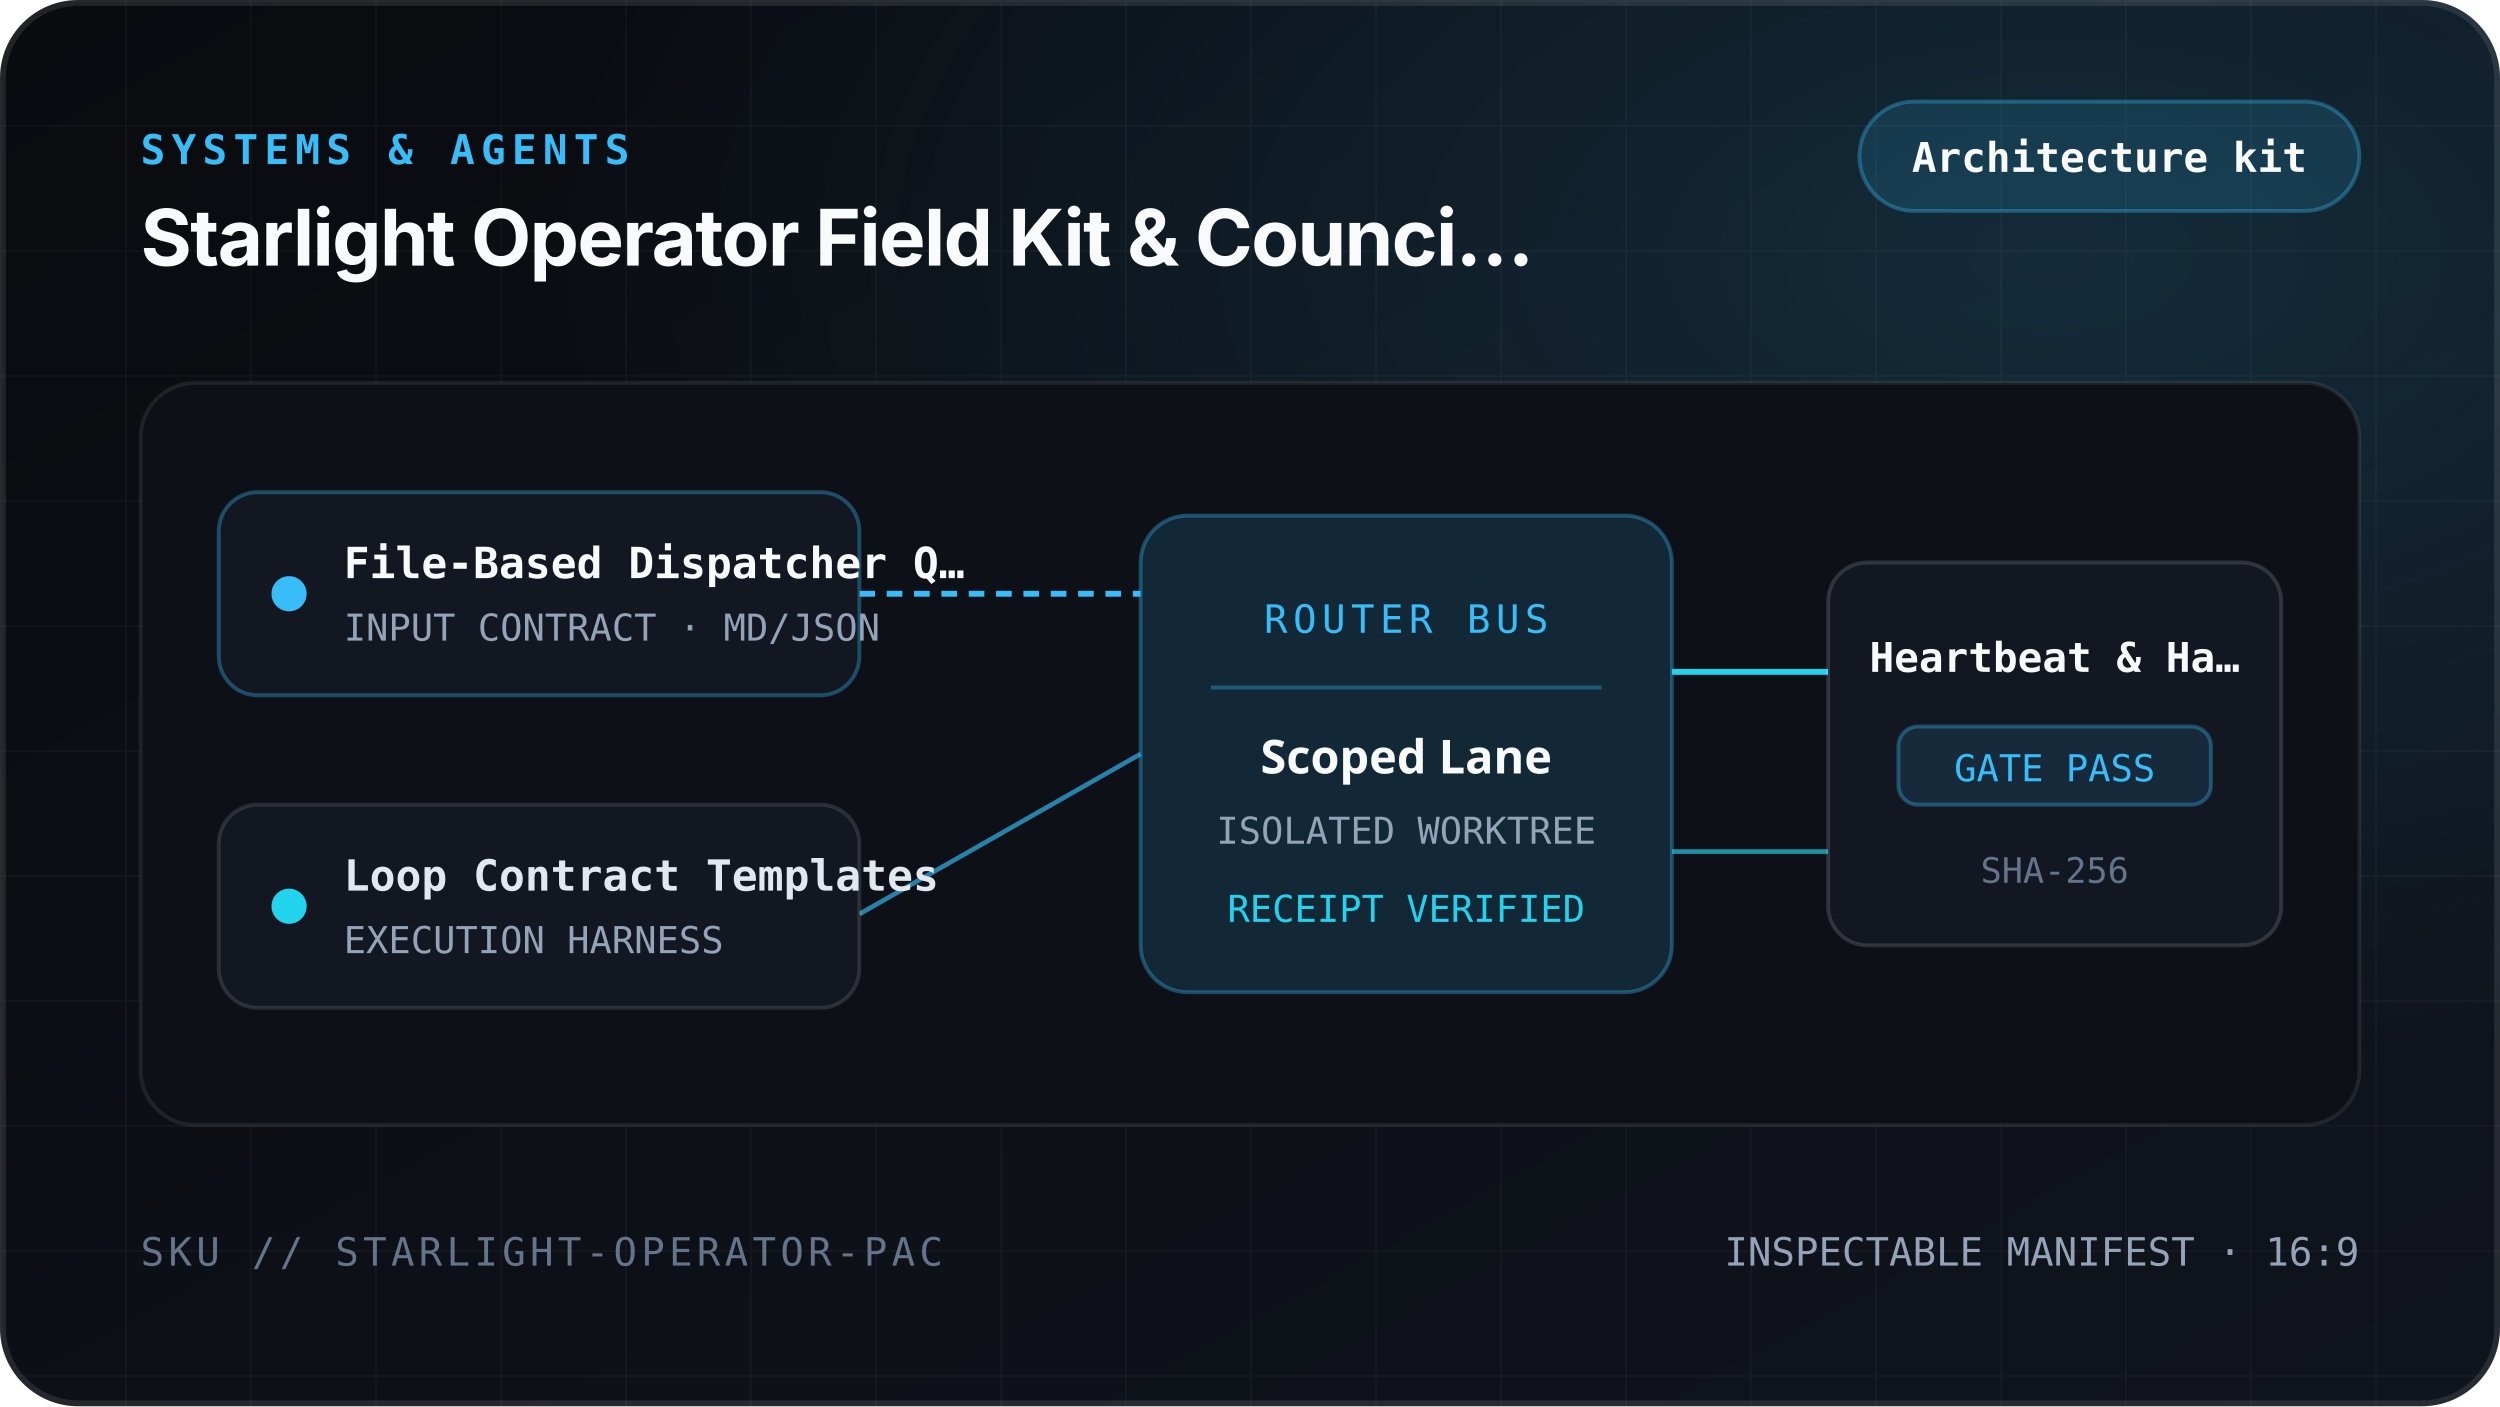
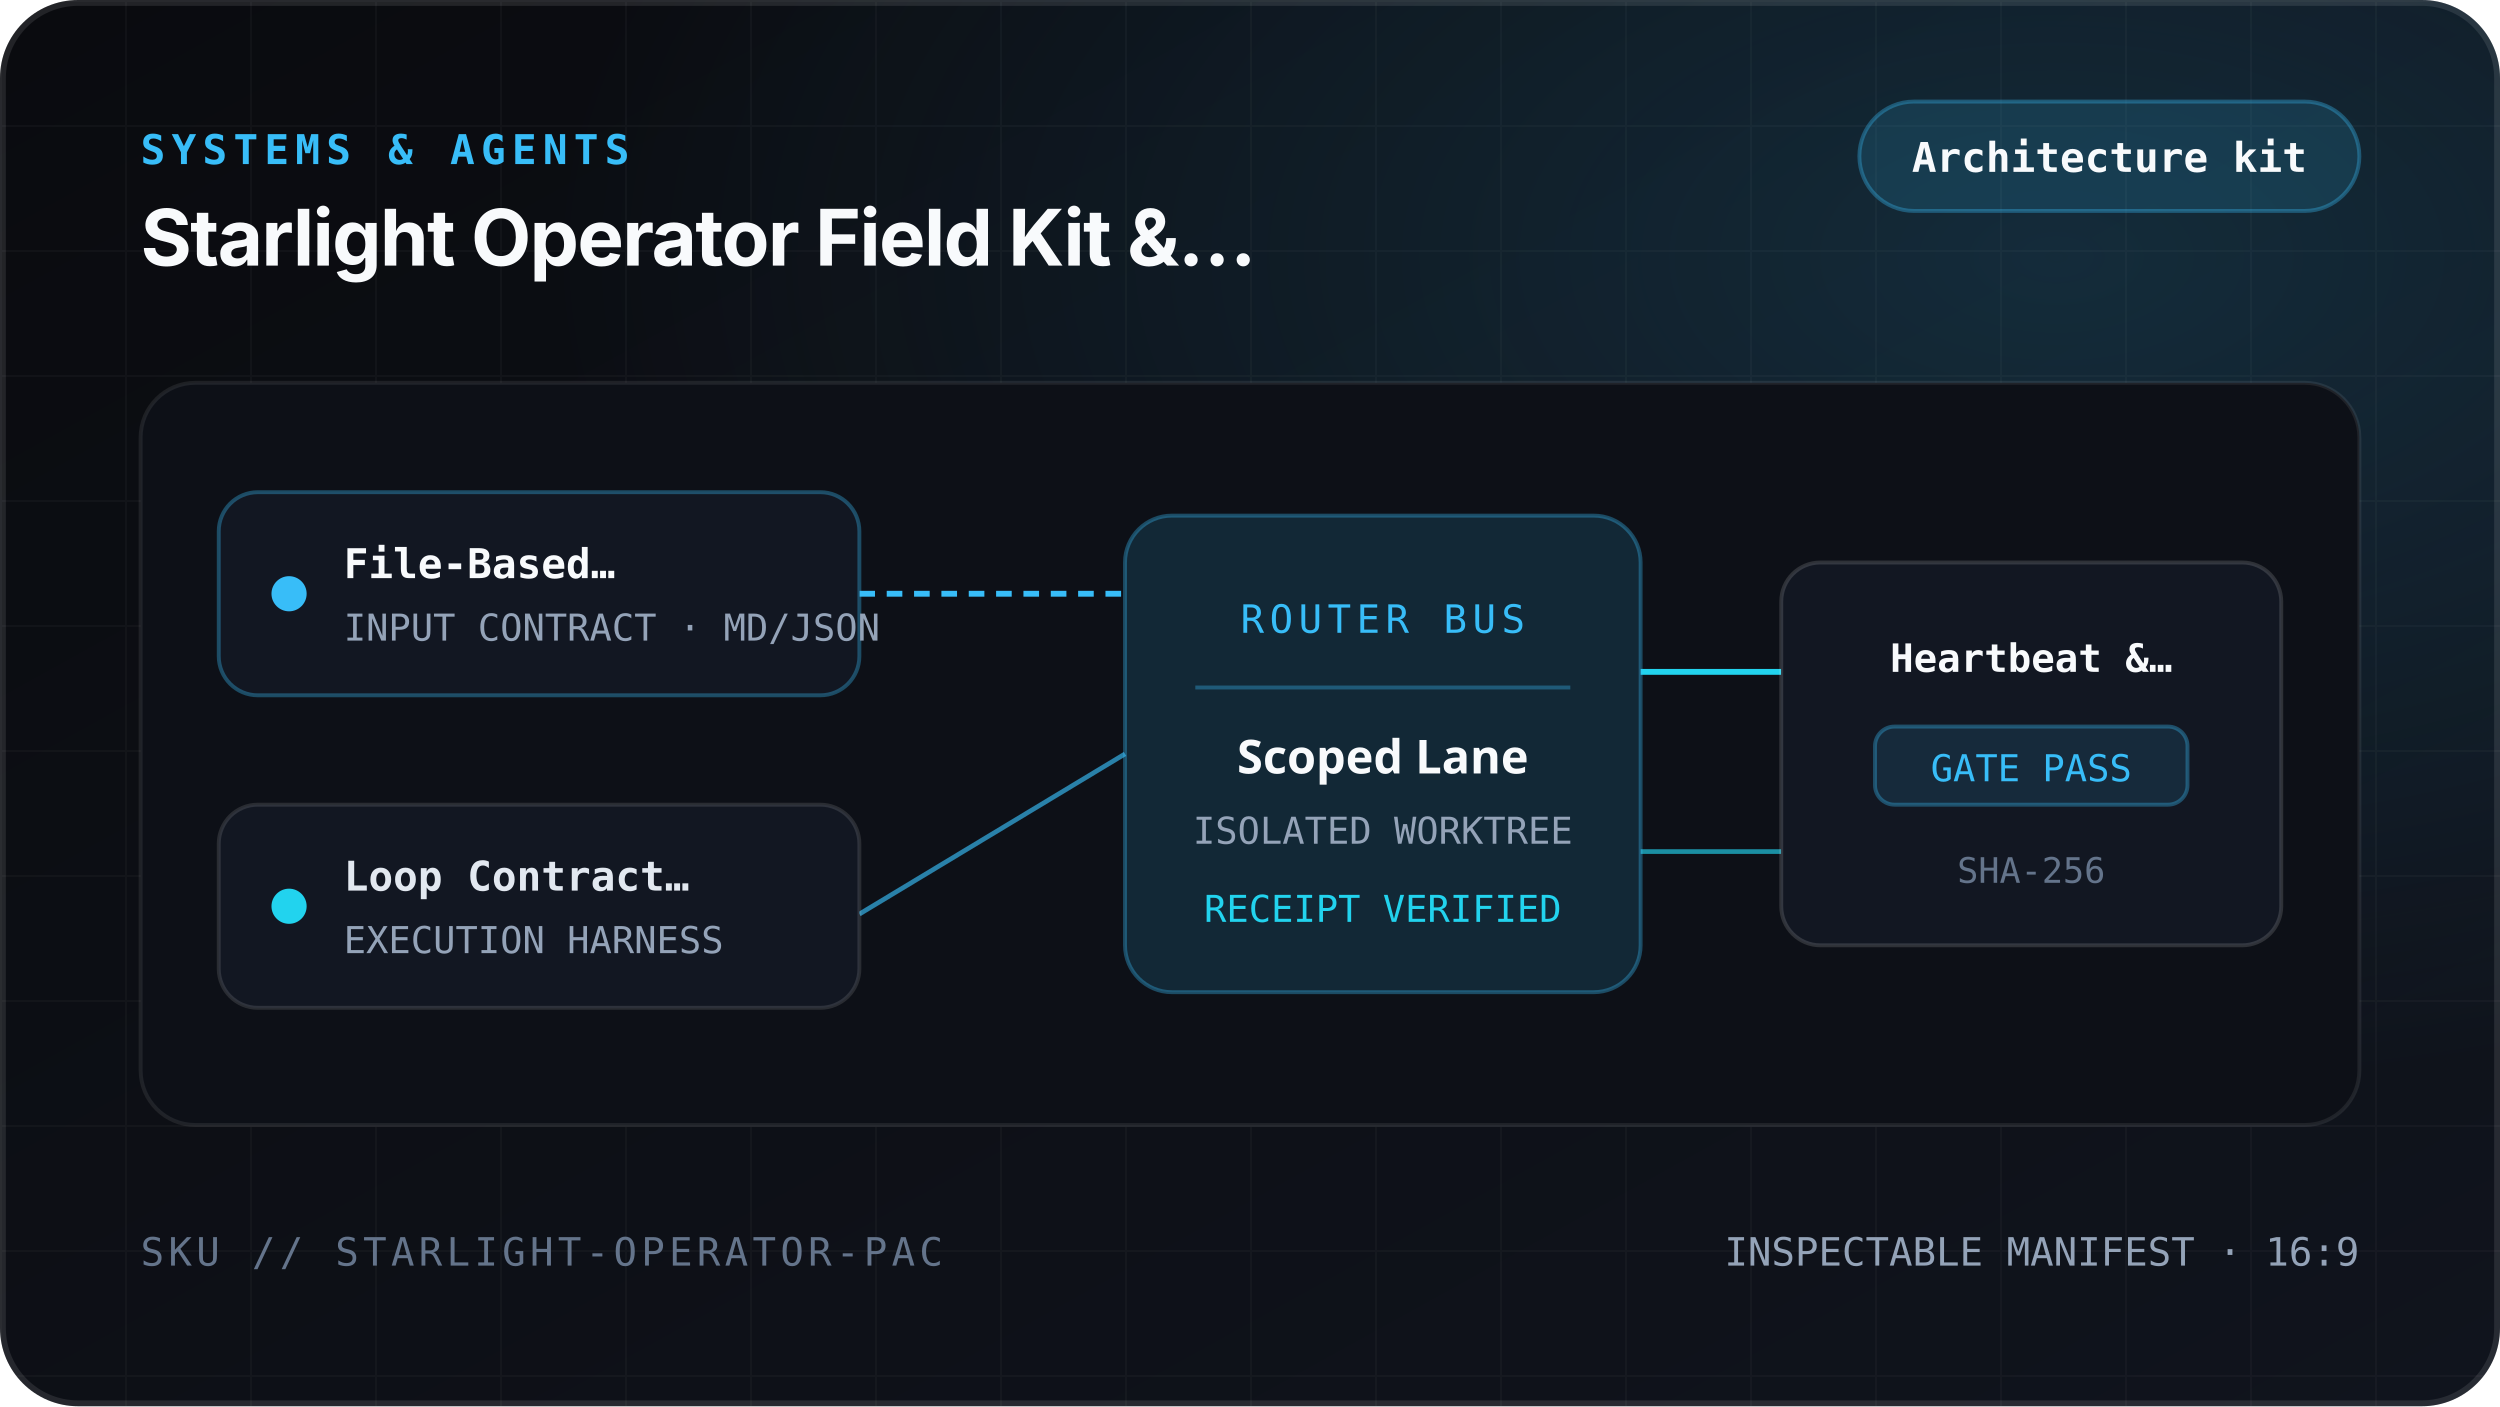
<svg xmlns="http://www.w3.org/2000/svg" viewBox="0 0 640 360" width="640" height="360" role="img" aria-labelledby="title-starlight-operator-pack desc-starlight-operator-pack">
  <defs>
    <linearGradient id="bg-starlight-operator-pack" x1="0" y1="0" x2="1" y2="1">
      <stop offset="0%" stop-color="#0A0B0F" />
      <stop offset="100%" stop-color="#10141D" />
    </linearGradient>
    <radialGradient id="glow-starlight-operator-pack" cx="82%" cy="18%" r="60%">
      <stop offset="0%" stop-color="#38BDF8" stop-opacity="0.16" />
      <stop offset="100%" stop-color="#38BDF8" stop-opacity="0" />
    </radialGradient>
    <pattern id="grid-starlight-operator-pack" width="32" height="32" patternUnits="userSpaceOnUse">
      <path d="M 32 0 L 0 0 0 32" fill="none" stroke="rgba(255,255,255,0.028)" stroke-width="1" />
    </pattern>
  </defs>
  <rect width="640" height="360" rx="20" fill="url(#bg-starlight-operator-pack)" />
  <rect width="640" height="360" rx="20" fill="url(#grid-starlight-operator-pack)" />
  <rect width="640" height="360" rx="20" fill="url(#glow-starlight-operator-pack)" />
  <rect x="0.75" y="0.75" width="638.5" height="358.5" rx="19.25" fill="none" stroke="rgba(255,255,255,0.10)" stroke-width="1.5" />
  <text x="36" y="42" fill="#38BDF8" font-family="ui-monospace, SFMono-Regular, Consolas, monospace" font-size="10.5" font-weight="600" letter-spacing="1.6">SYSTEMS &amp; AGENTS</text>
-   <text x="36" y="68" fill="#F8FAFC" font-family="ui-sans-serif, system-ui, -apple-system, sans-serif" font-size="20" font-weight="700" letter-spacing="-0.4">Starlight Operator Field Kit &amp; Counci…</text>
+   <text x="36" y="68" fill="#F8FAFC" font-family="ui-sans-serif, system-ui, -apple-system, sans-serif" font-size="20" font-weight="700" letter-spacing="-0.4">Starlight Operator Field Kit &amp;…</text>
  <rect x="476" y="26" width="128" height="28" rx="14" fill="rgba(56, 189, 248, 0.14)" stroke="rgba(56, 189, 248, 0.34)" />
  <text x="540" y="44" text-anchor="middle" fill="#F8FAFC" font-family="ui-monospace, SFMono-Regular, Consolas, monospace" font-size="10.5" font-weight="600">Architecture kit</text>
  <g transform="translate(36, 98)">
    <rect x="0" y="0" width="568" height="190" rx="14" fill="#0D1017" stroke="rgba(255,255,255,0.08)" />
-     <line x1="184" y1="54" x2="256" y2="54" stroke="#38BDF8" stroke-width="1.5" stroke-dasharray="4 3" />
-     <line x1="184" y1="136" x2="256" y2="95" stroke="#38BDF8" stroke-width="1.2" opacity="0.65" />
-     <line x1="392" y1="74" x2="432" y2="74" stroke="#22D3EE" stroke-width="1.5" />
-     <line x1="392" y1="120" x2="432" y2="120" stroke="#22D3EE" stroke-width="1.2" opacity="0.65" />
+     <line x1="184" y1="54" x2="252" y2="54" stroke="#38BDF8" stroke-width="1.5" stroke-dasharray="4 3" />
+     <line x1="184" y1="136" x2="252" y2="95" stroke="#38BDF8" stroke-width="1.2" opacity="0.65" />
+     <line x1="384" y1="74" x2="420" y2="74" stroke="#22D3EE" stroke-width="1.5" />
+     <line x1="384" y1="120" x2="420" y2="120" stroke="#22D3EE" stroke-width="1.2" opacity="0.65" />
    <rect x="20" y="28" width="164" height="52" rx="10" fill="#121722" stroke="rgba(56, 189, 248, 0.34)" />
    <circle cx="38" cy="54" r="4.5" fill="#38BDF8" />
-     <text x="52" y="50" fill="#F8FAFC" font-family="ui-monospace, SFMono-Regular, Consolas, monospace" font-size="11" font-weight="600">File-Based Dispatcher Q…</text>
+     <text x="52" y="50" fill="#F8FAFC" font-family="ui-monospace, SFMono-Regular, Consolas, monospace" font-size="10.5" font-weight="600">File-Based…</text>
    <text x="52" y="66" fill="#94A3B8" font-family="ui-monospace, SFMono-Regular, Consolas, monospace" font-size="9.5">INPUT CONTRACT · MD/JSON</text>
    <rect x="20" y="108" width="164" height="52" rx="10" fill="#121722" stroke="rgba(255,255,255,0.12)" />
    <circle cx="38" cy="134" r="4.5" fill="#22D3EE" />
-     <text x="52" y="130" fill="#E2E8F0" font-family="ui-monospace, SFMono-Regular, Consolas, monospace" font-size="11" font-weight="600">Loop Contract Templates</text>
+     <text x="52" y="130" fill="#E2E8F0" font-family="ui-monospace, SFMono-Regular, Consolas, monospace" font-size="10.5" font-weight="600">Loop Contract…</text>
    <text x="52" y="146" fill="#94A3B8" font-family="ui-monospace, SFMono-Regular, Consolas, monospace" font-size="9.5">EXECUTION HARNESS</text>
-     <rect x="256" y="34" width="136" height="122" rx="12" fill="rgba(56, 189, 248, 0.14)" stroke="rgba(56, 189, 248, 0.34)" />
-     <text x="324" y="64" text-anchor="middle" fill="#38BDF8" font-family="ui-monospace, SFMono-Regular, Consolas, monospace" font-size="10" letter-spacing="1.4">ROUTER BUS</text>
-     <line x1="274" y1="78" x2="374" y2="78" stroke="rgba(56, 189, 248, 0.34)" />
-     <text x="324" y="100" text-anchor="middle" fill="#F8FAFC" font-family="ui-sans-serif, system-ui, sans-serif" font-size="12" font-weight="600">Scoped Lane</text>
-     <text x="324" y="118" text-anchor="middle" fill="#94A3B8" font-family="ui-monospace, SFMono-Regular, Consolas, monospace" font-size="9.5">ISOLATED WORKTREE</text>
-     <text x="324" y="138" text-anchor="middle" fill="#22D3EE" font-family="ui-monospace, SFMono-Regular, Consolas, monospace" font-size="9.5">RECEIPT VERIFIED</text>
-     <rect x="432" y="46" width="116" height="98" rx="10" fill="#121722" stroke="rgba(255,255,255,0.14)" />
-     <text x="490" y="74" text-anchor="middle" fill="#F8FAFC" font-family="ui-monospace, SFMono-Regular, Consolas, monospace" font-size="10.5" font-weight="600">Heartbeat &amp; Ha…</text>
-     <rect x="450" y="88" width="80" height="20" rx="5" fill="rgba(56,189,248,0.12)" stroke="rgba(56, 189, 248, 0.34)" />
-     <text x="490" y="102" text-anchor="middle" fill="#38BDF8" font-family="ui-monospace, SFMono-Regular, Consolas, monospace" font-size="9.5">GATE PASS</text>
-     <text x="490" y="128" text-anchor="middle" fill="#64748B" font-family="ui-monospace, SFMono-Regular, Consolas, monospace" font-size="9">SHA-256</text>
+     <rect x="252" y="34" width="132" height="122" rx="12" fill="rgba(56, 189, 248, 0.14)" stroke="rgba(56, 189, 248, 0.34)" />
+     <text x="318" y="64" text-anchor="middle" fill="#38BDF8" font-family="ui-monospace, SFMono-Regular, Consolas, monospace" font-size="10" letter-spacing="1.4">ROUTER BUS</text>
+     <line x1="270" y1="78" x2="366" y2="78" stroke="rgba(56, 189, 248, 0.34)" />
+     <text x="318" y="100" text-anchor="middle" fill="#F8FAFC" font-family="ui-sans-serif, system-ui, sans-serif" font-size="12" font-weight="600">Scoped Lane</text>
+     <text x="318" y="118" text-anchor="middle" fill="#94A3B8" font-family="ui-monospace, SFMono-Regular, Consolas, monospace" font-size="9.5">ISOLATED WORKTREE</text>
+     <text x="318" y="138" text-anchor="middle" fill="#22D3EE" font-family="ui-monospace, SFMono-Regular, Consolas, monospace" font-size="9.5">RECEIPT VERIFIED</text>
+     <rect x="420" y="46" width="128" height="98" rx="10" fill="#121722" stroke="rgba(255,255,255,0.14)" />
+     <text x="484" y="74" text-anchor="middle" fill="#F8FAFC" font-family="ui-monospace, SFMono-Regular, Consolas, monospace" font-size="10" font-weight="600">Heartbeat &amp;…</text>
+     <rect x="444" y="88" width="80" height="20" rx="5" fill="rgba(56,189,248,0.12)" stroke="rgba(56, 189, 248, 0.34)" />
+     <text x="484" y="102" text-anchor="middle" fill="#38BDF8" font-family="ui-monospace, SFMono-Regular, Consolas, monospace" font-size="9.5">GATE PASS</text>
+     <text x="484" y="128" text-anchor="middle" fill="#64748B" font-family="ui-monospace, SFMono-Regular, Consolas, monospace" font-size="9">SHA-256</text>
  </g>
  <text x="36" y="324" fill="#64748B" font-family="ui-monospace, SFMono-Regular, Consolas, monospace" font-size="10" letter-spacing="1.1">SKU // STARLIGHT-OPERATOR-PAC</text>
  <text x="604" y="324" text-anchor="end" fill="#94A3B8" font-family="ui-monospace, SFMono-Regular, Consolas, monospace" font-size="10">INSPECTABLE MANIFEST · 16:9</text>
</svg>
